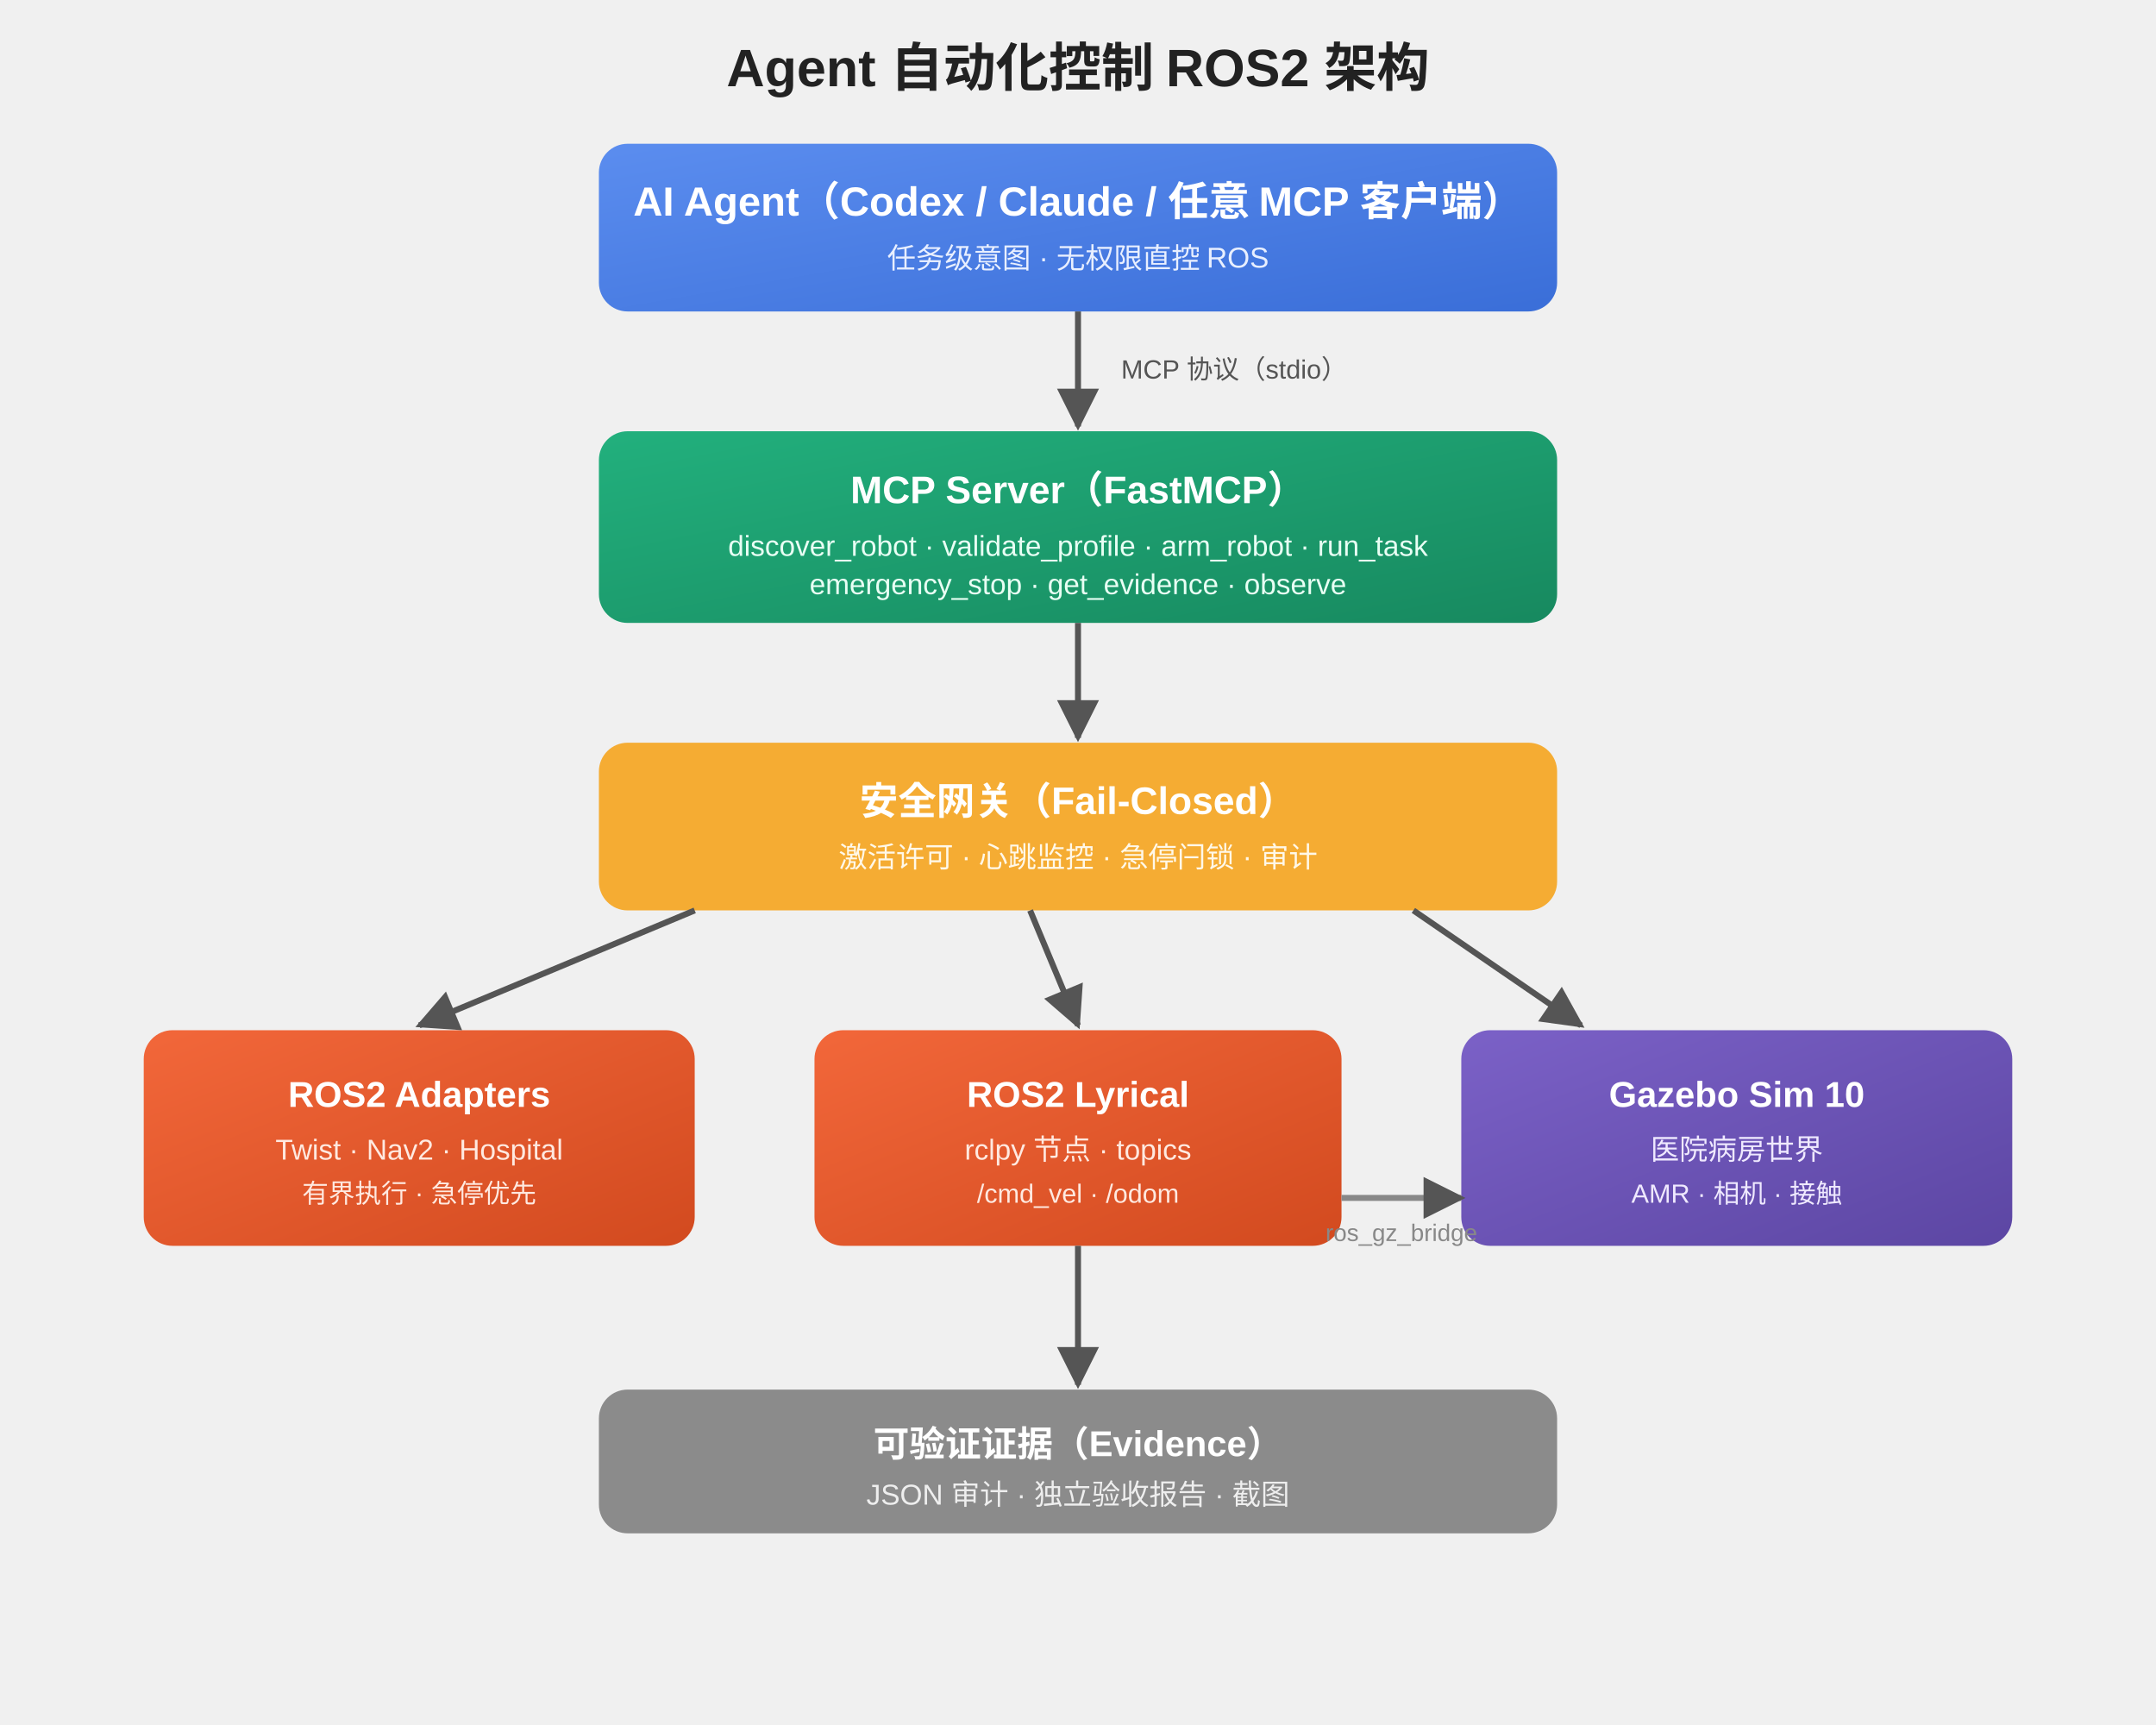
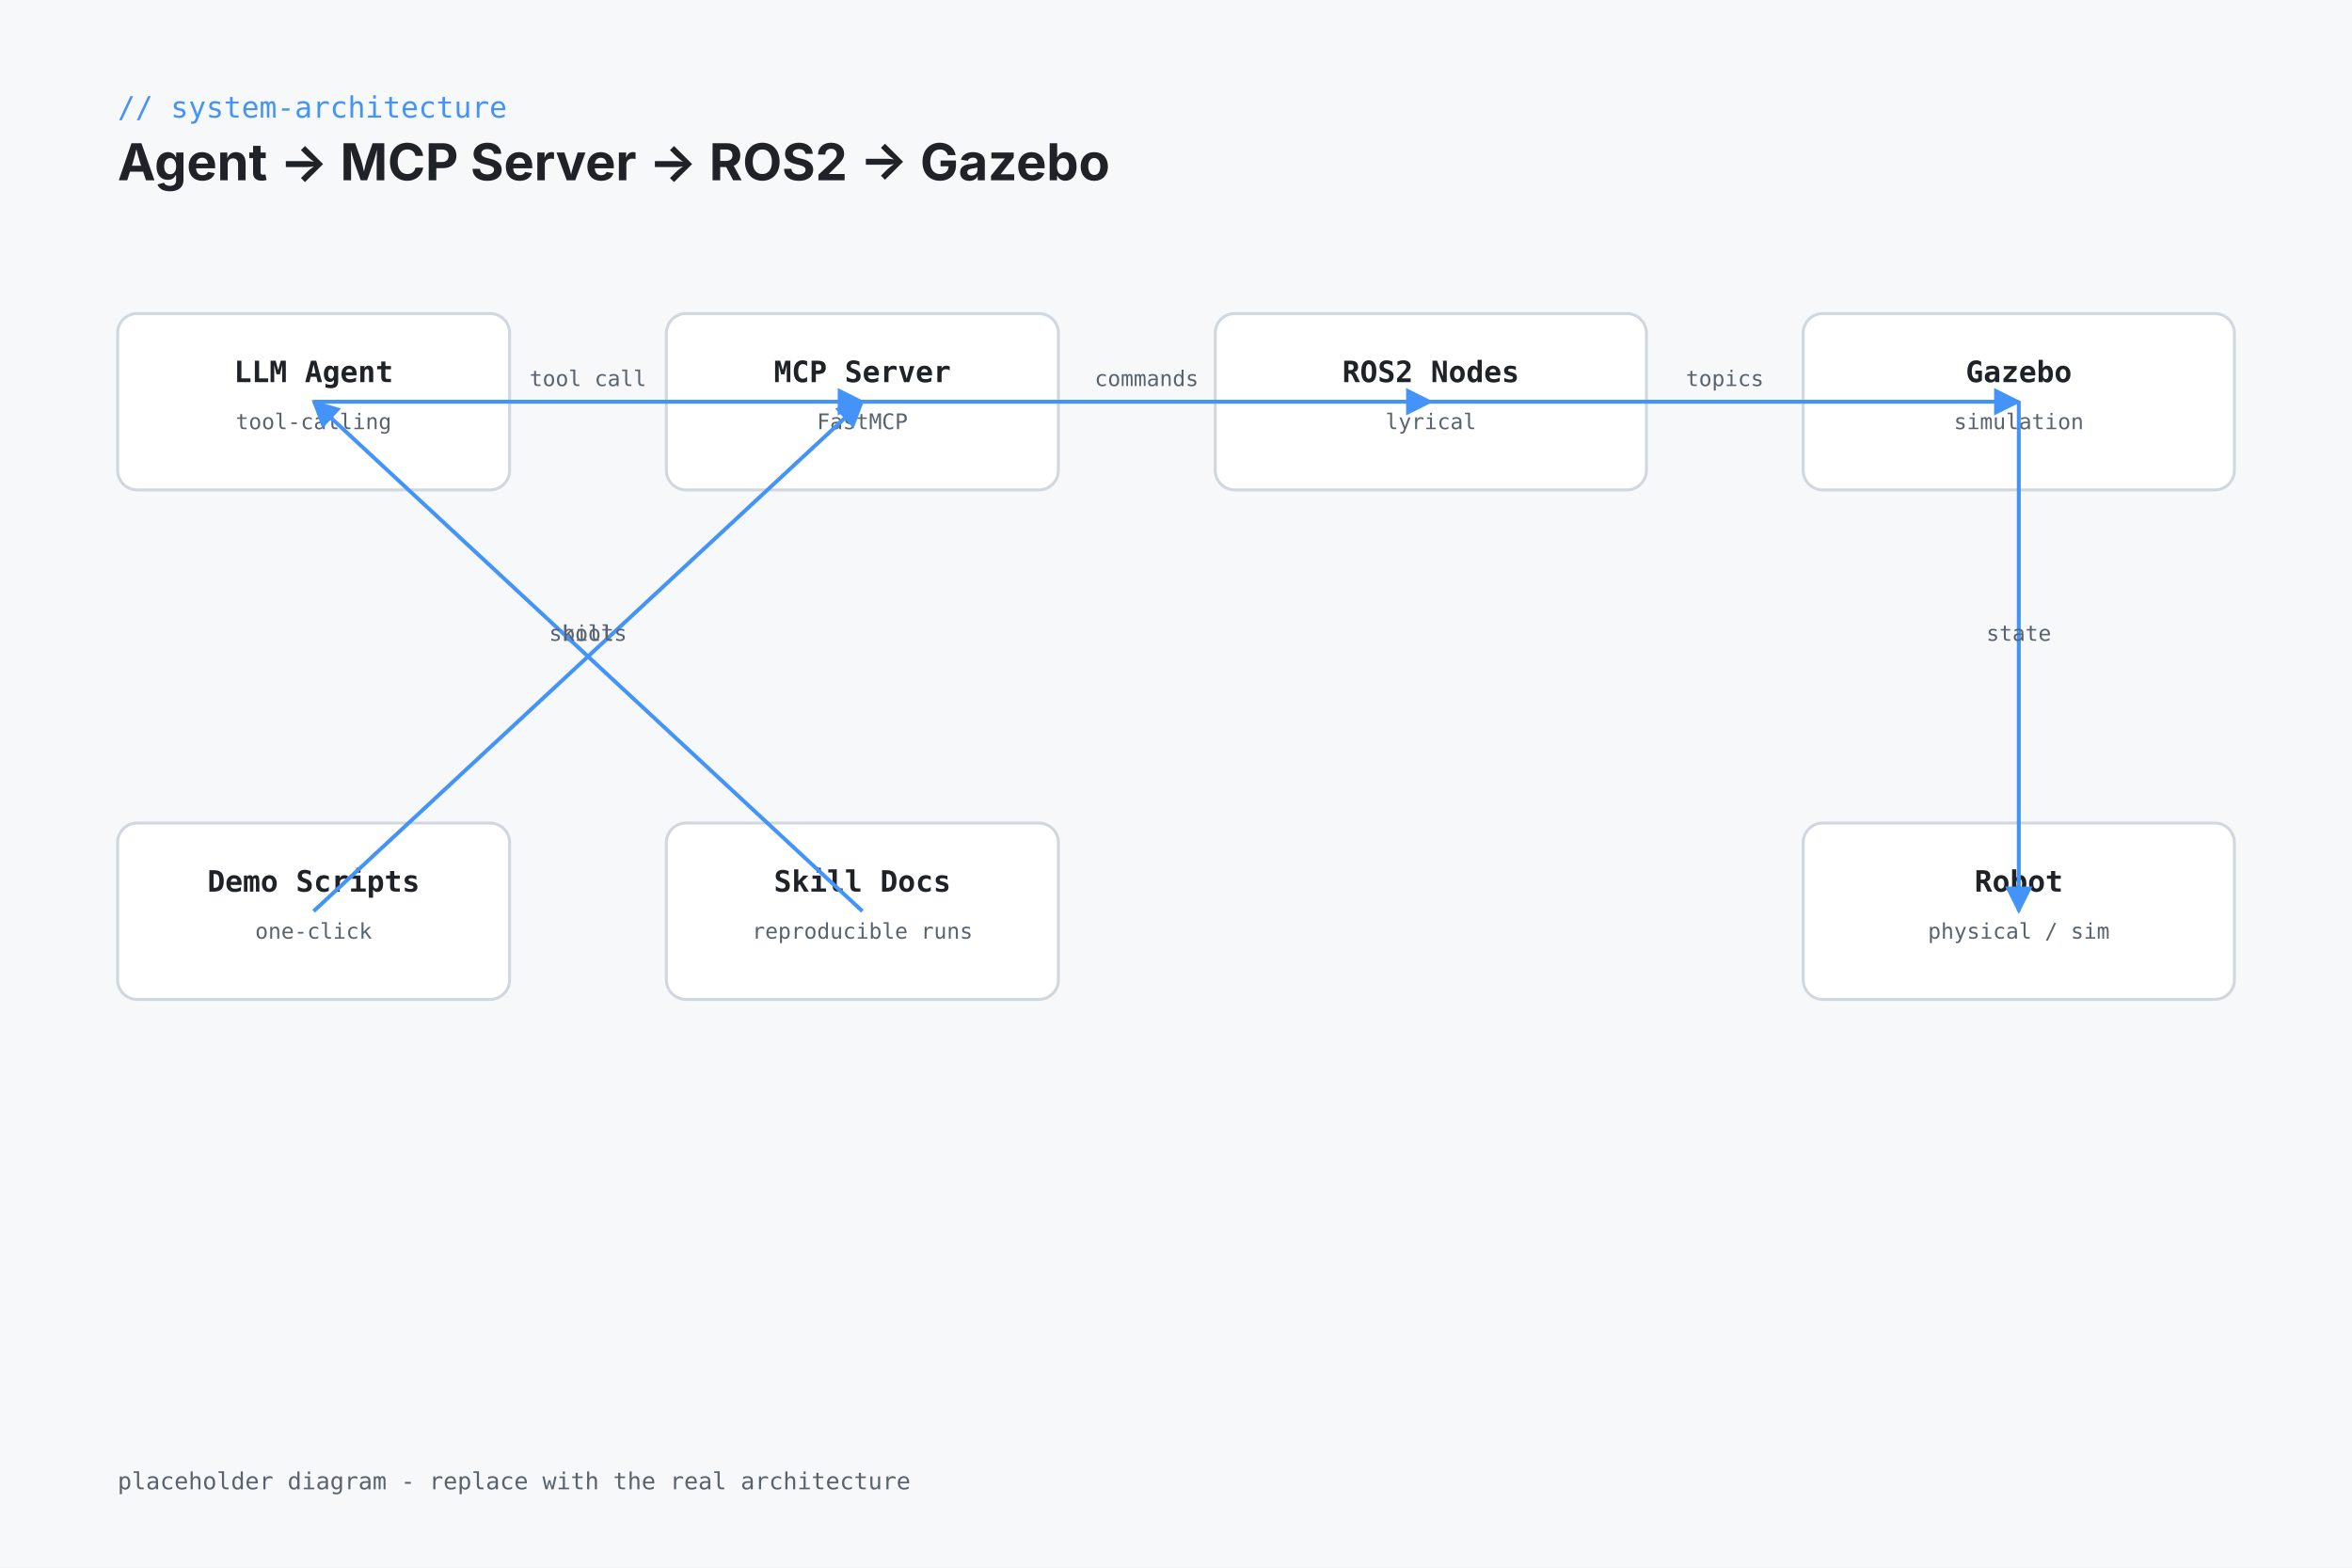
- <svg xmlns="http://www.w3.org/2000/svg" viewBox="0 0 900 720" font-family="Arial, Helvetica, sans-serif">
+ <svg xmlns="http://www.w3.org/2000/svg" width="1200" height="800" viewBox="0 0 1200 800" role="img" aria-label="Agent → MCP Server → ROS2 → Gazebo">
  <defs>
    <marker id="arrow" viewBox="0 0 10 10" refX="9" refY="5" markerWidth="7" markerHeight="7" orient="auto-start-reverse">
-       <path d="M 0 0 L 10 5 L 0 10 z" fill="#555" />
+       <path d="M 0 0 L 10 5 L 0 10 z" fill="#4493f8" />
    </marker>
-     <linearGradient id="boxAI" x1="0%" y1="0%" x2="100%" y2="100%">
-       <stop offset="0%" stop-color="#5B8DEF" />
-       <stop offset="100%" stop-color="#3A6ED8" />
-     </linearGradient>
-     <linearGradient id="boxMCP" x1="0%" y1="0%" x2="100%" y2="100%">
-       <stop offset="0%" stop-color="#22B07D" />
-       <stop offset="100%" stop-color="#17895F" />
-     </linearGradient>
-     <linearGradient id="boxROS" x1="0%" y1="0%" x2="100%" y2="100%">
-       <stop offset="0%" stop-color="#F2673A" />
-       <stop offset="100%" stop-color="#D24A1F" />
-     </linearGradient>
-     <linearGradient id="boxGZ" x1="0%" y1="0%" x2="100%" y2="100%">
-       <stop offset="0%" stop-color="#7B61C7" />
-       <stop offset="100%" stop-color="#5C46A3" />
-     </linearGradient>
  </defs>
-   <text x="450" y="36" text-anchor="middle" font-size="22" font-weight="bold" fill="#222">Agent 自动化控制 ROS2 架构</text>
-   <rect x="250" y="60" width="400" height="70" rx="12" fill="url(#boxAI)" />
-   <text x="450" y="90" text-anchor="middle" font-size="17" font-weight="bold" fill="#fff">AI Agent（Codex / Claude / 任意 MCP 客户端）</text>
-   <text x="450" y="112" text-anchor="middle" font-size="12" fill="#E8EFFF">任务级意图 · 无权限直控 ROS</text>
-   <rect x="250" y="180" width="400" height="80" rx="12" fill="url(#boxMCP)" />
-   <text x="450" y="210" text-anchor="middle" font-size="16" font-weight="bold" fill="#fff">MCP Server（FastMCP）</text>
-   <text x="450" y="232" text-anchor="middle" font-size="12" fill="#E8FFF4">discover_robot · validate_profile · arm_robot · run_task</text>
-   <text x="450" y="248" text-anchor="middle" font-size="12" fill="#E8FFF4">emergency_stop · get_evidence · observe</text>
-   <rect x="250" y="310" width="400" height="70" rx="12" fill="#F5A623" opacity="0.92" />
-   <text x="450" y="340" text-anchor="middle" font-size="16" font-weight="bold" fill="#fff">安全网关（Fail-Closed）</text>
-   <text x="450" y="362" text-anchor="middle" font-size="12" fill="#FFF8E8">激活许可 · 心跳监控 · 急停闩锁 · 审计</text>
-   <rect x="60" y="430" width="230" height="90" rx="12" fill="url(#boxROS)" />
-   <text x="175" y="462" text-anchor="middle" font-size="15" font-weight="bold" fill="#fff">ROS2 Adapters</text>
-   <text x="175" y="484" text-anchor="middle" font-size="12" fill="#FFE9E0">Twist · Nav2 · Hospital</text>
-   <text x="175" y="502" text-anchor="middle" font-size="11" fill="#FFE9E0">有界执行 · 急停优先</text>
-   <rect x="340" y="430" width="220" height="90" rx="12" fill="url(#boxROS)" />
-   <text x="450" y="462" text-anchor="middle" font-size="15" font-weight="bold" fill="#fff">ROS2 Lyrical</text>
-   <text x="450" y="484" text-anchor="middle" font-size="12" fill="#FFE9E0">rclpy 节点 · topics</text>
-   <text x="450" y="502" text-anchor="middle" font-size="11" fill="#FFE9E0">/cmd_vel · /odom</text>
-   <rect x="610" y="430" width="230" height="90" rx="12" fill="url(#boxGZ)" />
-   <text x="725" y="462" text-anchor="middle" font-size="15" font-weight="bold" fill="#fff">Gazebo Sim 10</text>
-   <text x="725" y="484" text-anchor="middle" font-size="12" fill="#EFE9FF">医院病房世界</text>
-   <text x="725" y="502" text-anchor="middle" font-size="11" fill="#EFE9FF">AMR · 相机 · 接触</text>
-   <line x1="450" y1="130" x2="450" y2="178" stroke="#555" stroke-width="2.5" marker-end="url(#arrow)" />
-   <text x="468" y="158" font-size="11" fill="#555">MCP 协议（stdio）</text>
-   <line x1="450" y1="260" x2="450" y2="308" stroke="#555" stroke-width="2.5" marker-end="url(#arrow)" />
-   <line x1="290" y1="380" x2="175" y2="428" stroke="#555" stroke-width="2.5" marker-end="url(#arrow)" />
-   <line x1="430" y1="380" x2="450" y2="428" stroke="#555" stroke-width="2.5" marker-end="url(#arrow)" />
-   <line x1="590" y1="380" x2="660" y2="428" stroke="#555" stroke-width="2.5" marker-end="url(#arrow)" />
-   <line x1="560" y1="500" x2="610" y2="500" stroke="#888" stroke-width="2.5" marker-end="url(#arrow)" />
-   <text x="585" y="518" text-anchor="middle" font-size="10" fill="#888">ros_gz_bridge</text>
-   <rect x="250" y="580" width="400" height="60" rx="12" fill="#8B8B8B" />
-   <text x="450" y="608" text-anchor="middle" font-size="15" font-weight="bold" fill="#fff">可验证证据（Evidence）</text>
-   <text x="450" y="628" text-anchor="middle" font-size="12" fill="#EEE">JSON 审计 · 独立验收报告 · 截图</text>
-   <line x1="450" y1="520" x2="450" y2="578" stroke="#555" stroke-width="2.5" marker-end="url(#arrow)" />
+   <rect width="1200" height="800" fill="#f6f8fa" />
+   <text x="60" y="60" font-family="monospace" font-size="15" fill="#4493f8">// system-architecture</text>
+   <text x="60" y="92" font-family="Inter, system-ui, sans-serif" font-size="26" font-weight="700" fill="#1f2328">Agent → MCP Server → ROS2 → Gazebo</text>
+   <g>
+     <rect x="60" y="160" width="200" height="90" rx="10" fill="#ffffff" stroke="#d0d7de" stroke-width="1.5" />
+     <text x="160" y="195" text-anchor="middle" font-family="monospace" font-size="15" font-weight="600" fill="#1f2328">LLM Agent</text>
+     <text x="160" y="219" text-anchor="middle" font-family="monospace" font-size="11" fill="#59636e">tool-calling</text>
+   </g>
+   <g>
+     <rect x="340" y="160" width="200" height="90" rx="10" fill="#ffffff" stroke="#d0d7de" stroke-width="1.5" />
+     <text x="440" y="195" text-anchor="middle" font-family="monospace" font-size="15" font-weight="600" fill="#1f2328">MCP Server</text>
+     <text x="440" y="219" text-anchor="middle" font-family="monospace" font-size="11" fill="#59636e">FastMCP</text>
+   </g>
+   <g>
+     <rect x="620" y="160" width="220" height="90" rx="10" fill="#ffffff" stroke="#d0d7de" stroke-width="1.5" />
+     <text x="730" y="195" text-anchor="middle" font-family="monospace" font-size="15" font-weight="600" fill="#1f2328">ROS2 Nodes</text>
+     <text x="730" y="219" text-anchor="middle" font-family="monospace" font-size="11" fill="#59636e">lyrical</text>
+   </g>
+   <g>
+     <rect x="920" y="160" width="220" height="90" rx="10" fill="#ffffff" stroke="#d0d7de" stroke-width="1.5" />
+     <text x="1030" y="195" text-anchor="middle" font-family="monospace" font-size="15" font-weight="600" fill="#1f2328">Gazebo</text>
+     <text x="1030" y="219" text-anchor="middle" font-family="monospace" font-size="11" fill="#59636e">simulation</text>
+   </g>
+   <g>
+     <rect x="920" y="420" width="220" height="90" rx="10" fill="#ffffff" stroke="#d0d7de" stroke-width="1.5" />
+     <text x="1030" y="455" text-anchor="middle" font-family="monospace" font-size="15" font-weight="600" fill="#1f2328">Robot</text>
+     <text x="1030" y="479" text-anchor="middle" font-family="monospace" font-size="11" fill="#59636e">physical / sim</text>
+   </g>
+   <g>
+     <rect x="60" y="420" width="200" height="90" rx="10" fill="#ffffff" stroke="#d0d7de" stroke-width="1.5" />
+     <text x="160" y="455" text-anchor="middle" font-family="monospace" font-size="15" font-weight="600" fill="#1f2328">Demo Scripts</text>
+     <text x="160" y="479" text-anchor="middle" font-family="monospace" font-size="11" fill="#59636e">one-click</text>
+   </g>
+   <g>
+     <rect x="340" y="420" width="200" height="90" rx="10" fill="#ffffff" stroke="#d0d7de" stroke-width="1.5" />
+     <text x="440" y="455" text-anchor="middle" font-family="monospace" font-size="15" font-weight="600" fill="#1f2328">Skill Docs</text>
+     <text x="440" y="479" text-anchor="middle" font-family="monospace" font-size="11" fill="#59636e">reproducible runs</text>
+   </g>
+   <line x1="160" y1="205" x2="440" y2="205" stroke="#4493f8" stroke-width="2" marker-end="url(#arrow)" />
+   <text x="300" y="197" text-anchor="middle" font-family="monospace" font-size="11" fill="#59636e">tool call</text>
+   <line x1="440" y1="205" x2="730" y2="205" stroke="#4493f8" stroke-width="2" marker-end="url(#arrow)" />
+   <text x="585" y="197" text-anchor="middle" font-family="monospace" font-size="11" fill="#59636e">commands</text>
+   <line x1="730" y1="205" x2="1030" y2="205" stroke="#4493f8" stroke-width="2" marker-end="url(#arrow)" />
+   <text x="880" y="197" text-anchor="middle" font-family="monospace" font-size="11" fill="#59636e">topics</text>
+   <line x1="1030" y1="205" x2="1030" y2="465" stroke="#4493f8" stroke-width="2" marker-end="url(#arrow)" />
+   <text x="1030" y="327" text-anchor="middle" font-family="monospace" font-size="11" fill="#59636e">state</text>
+   <line x1="160" y1="465" x2="440" y2="205" stroke="#4493f8" stroke-width="2" marker-end="url(#arrow)" />
+   <text x="300" y="327" text-anchor="middle" font-family="monospace" font-size="11" fill="#59636e">boot</text>
+   <line x1="440" y1="465" x2="160" y2="205" stroke="#4493f8" stroke-width="2" marker-end="url(#arrow)" />
+   <text x="300" y="327" text-anchor="middle" font-family="monospace" font-size="11" fill="#59636e">skills</text>
+   <text x="60" y="760" font-family="monospace" font-size="12" fill="#59636e">placeholder diagram - replace with the real architecture</text>
</svg>
